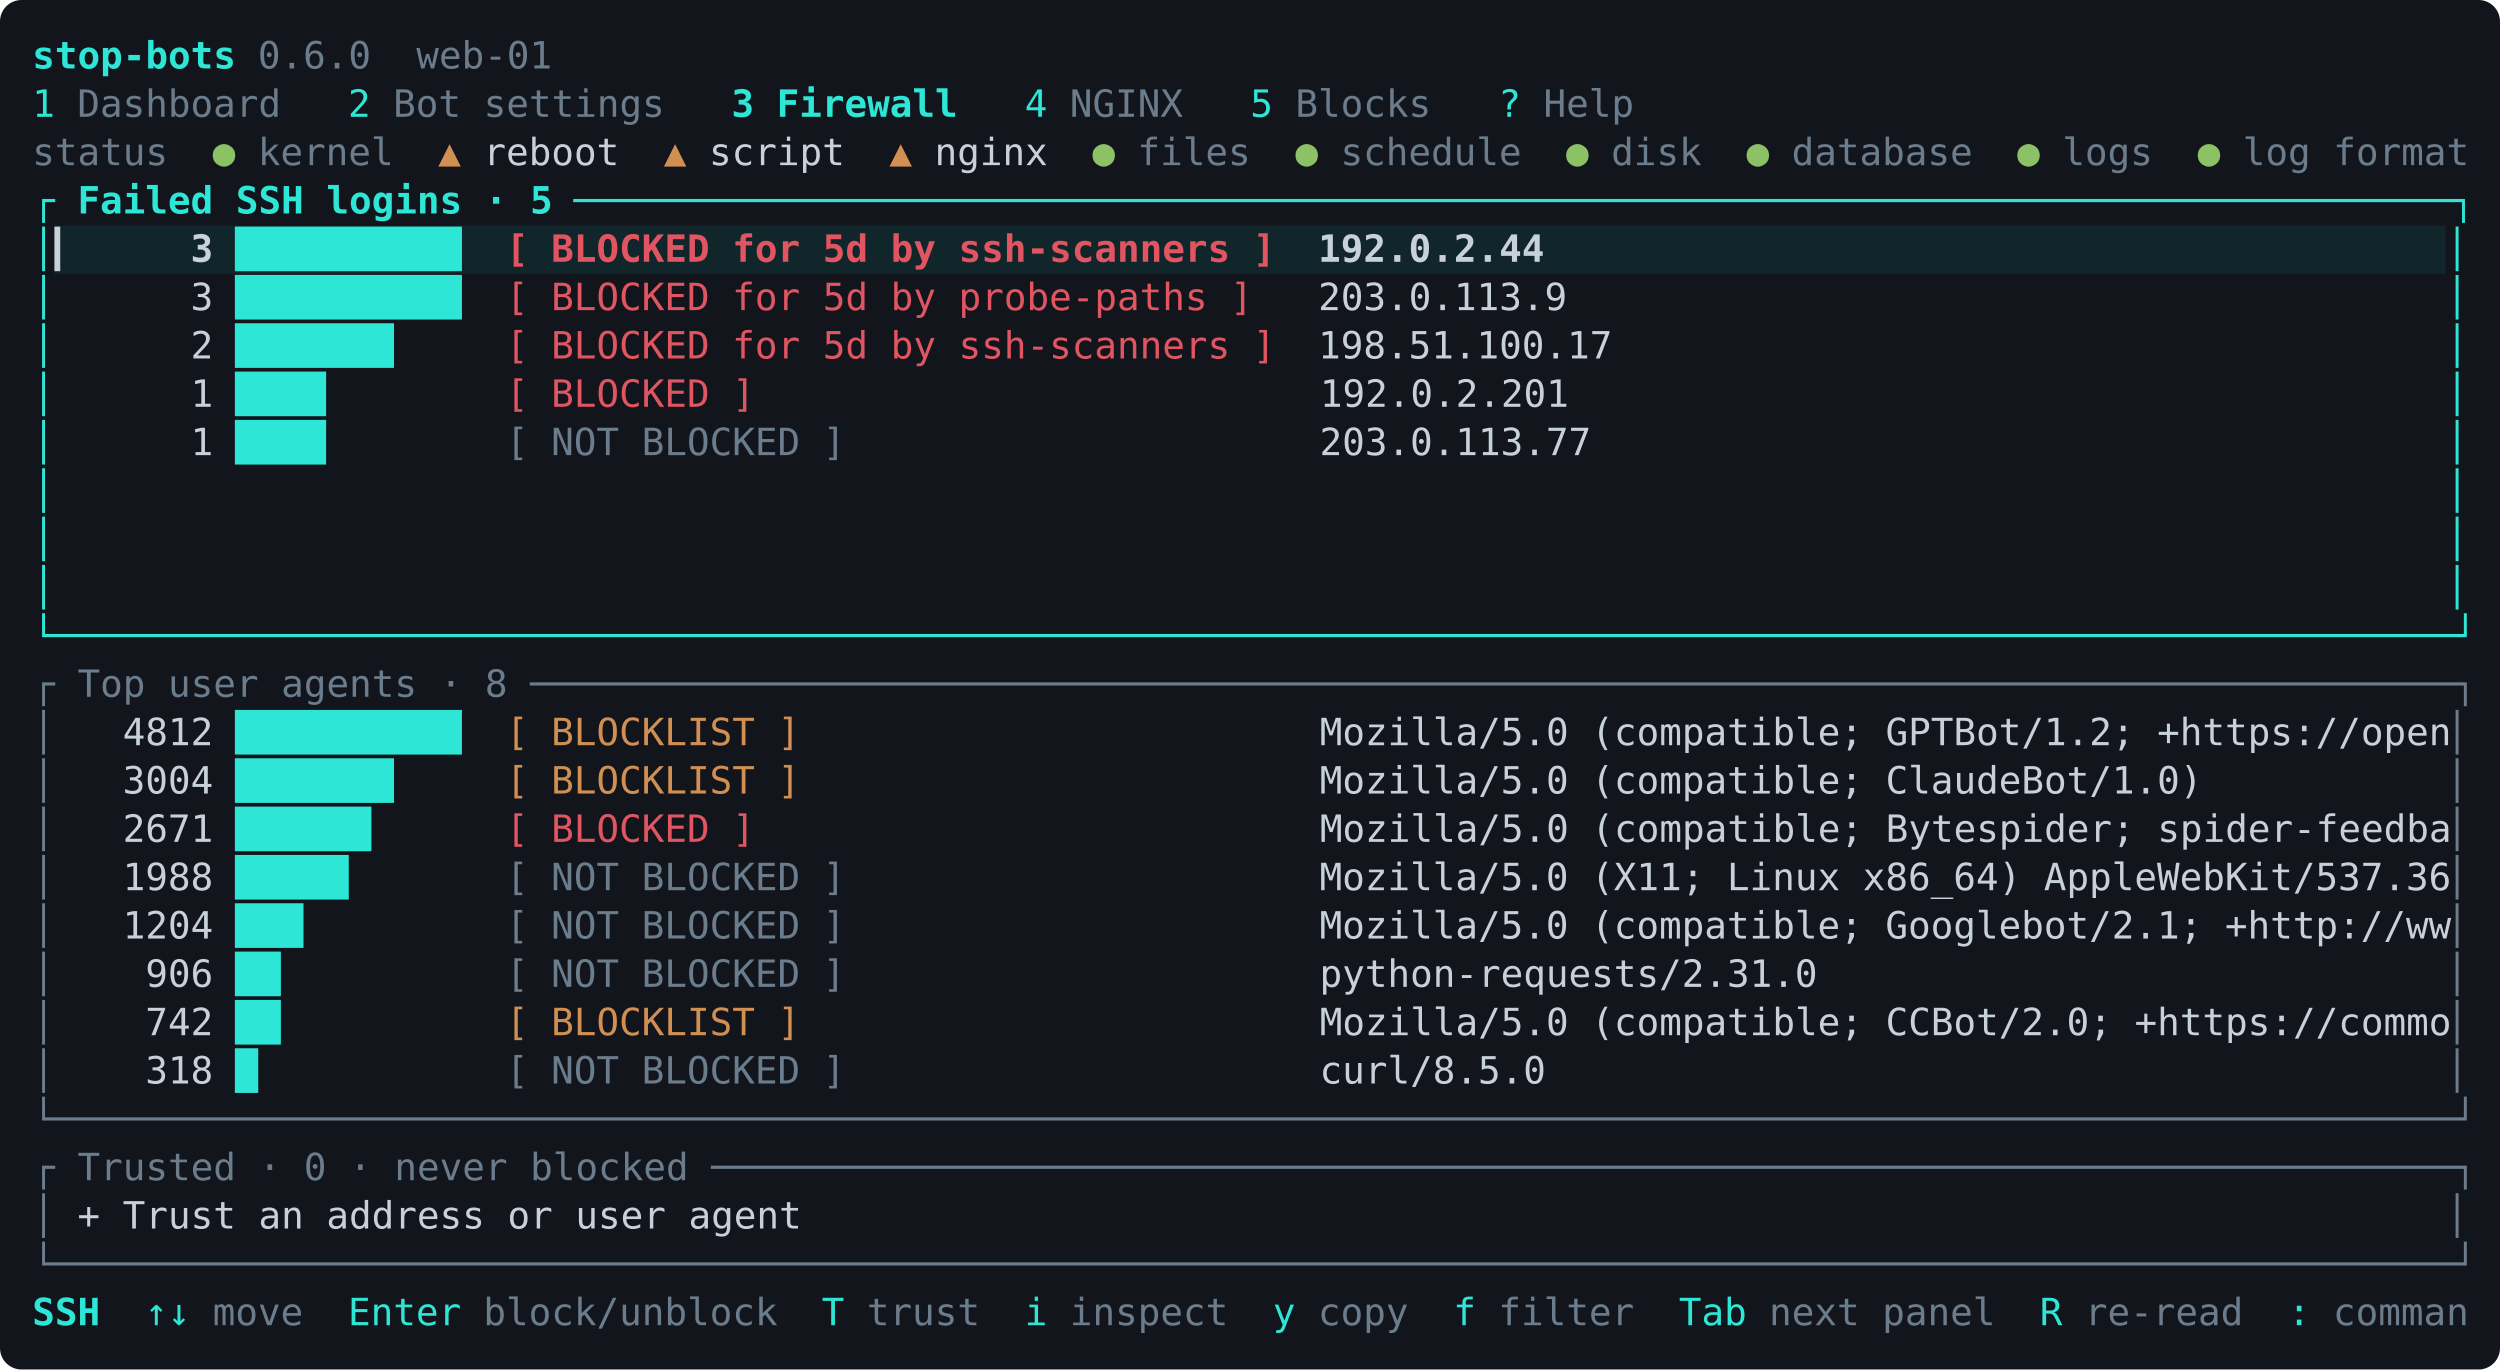
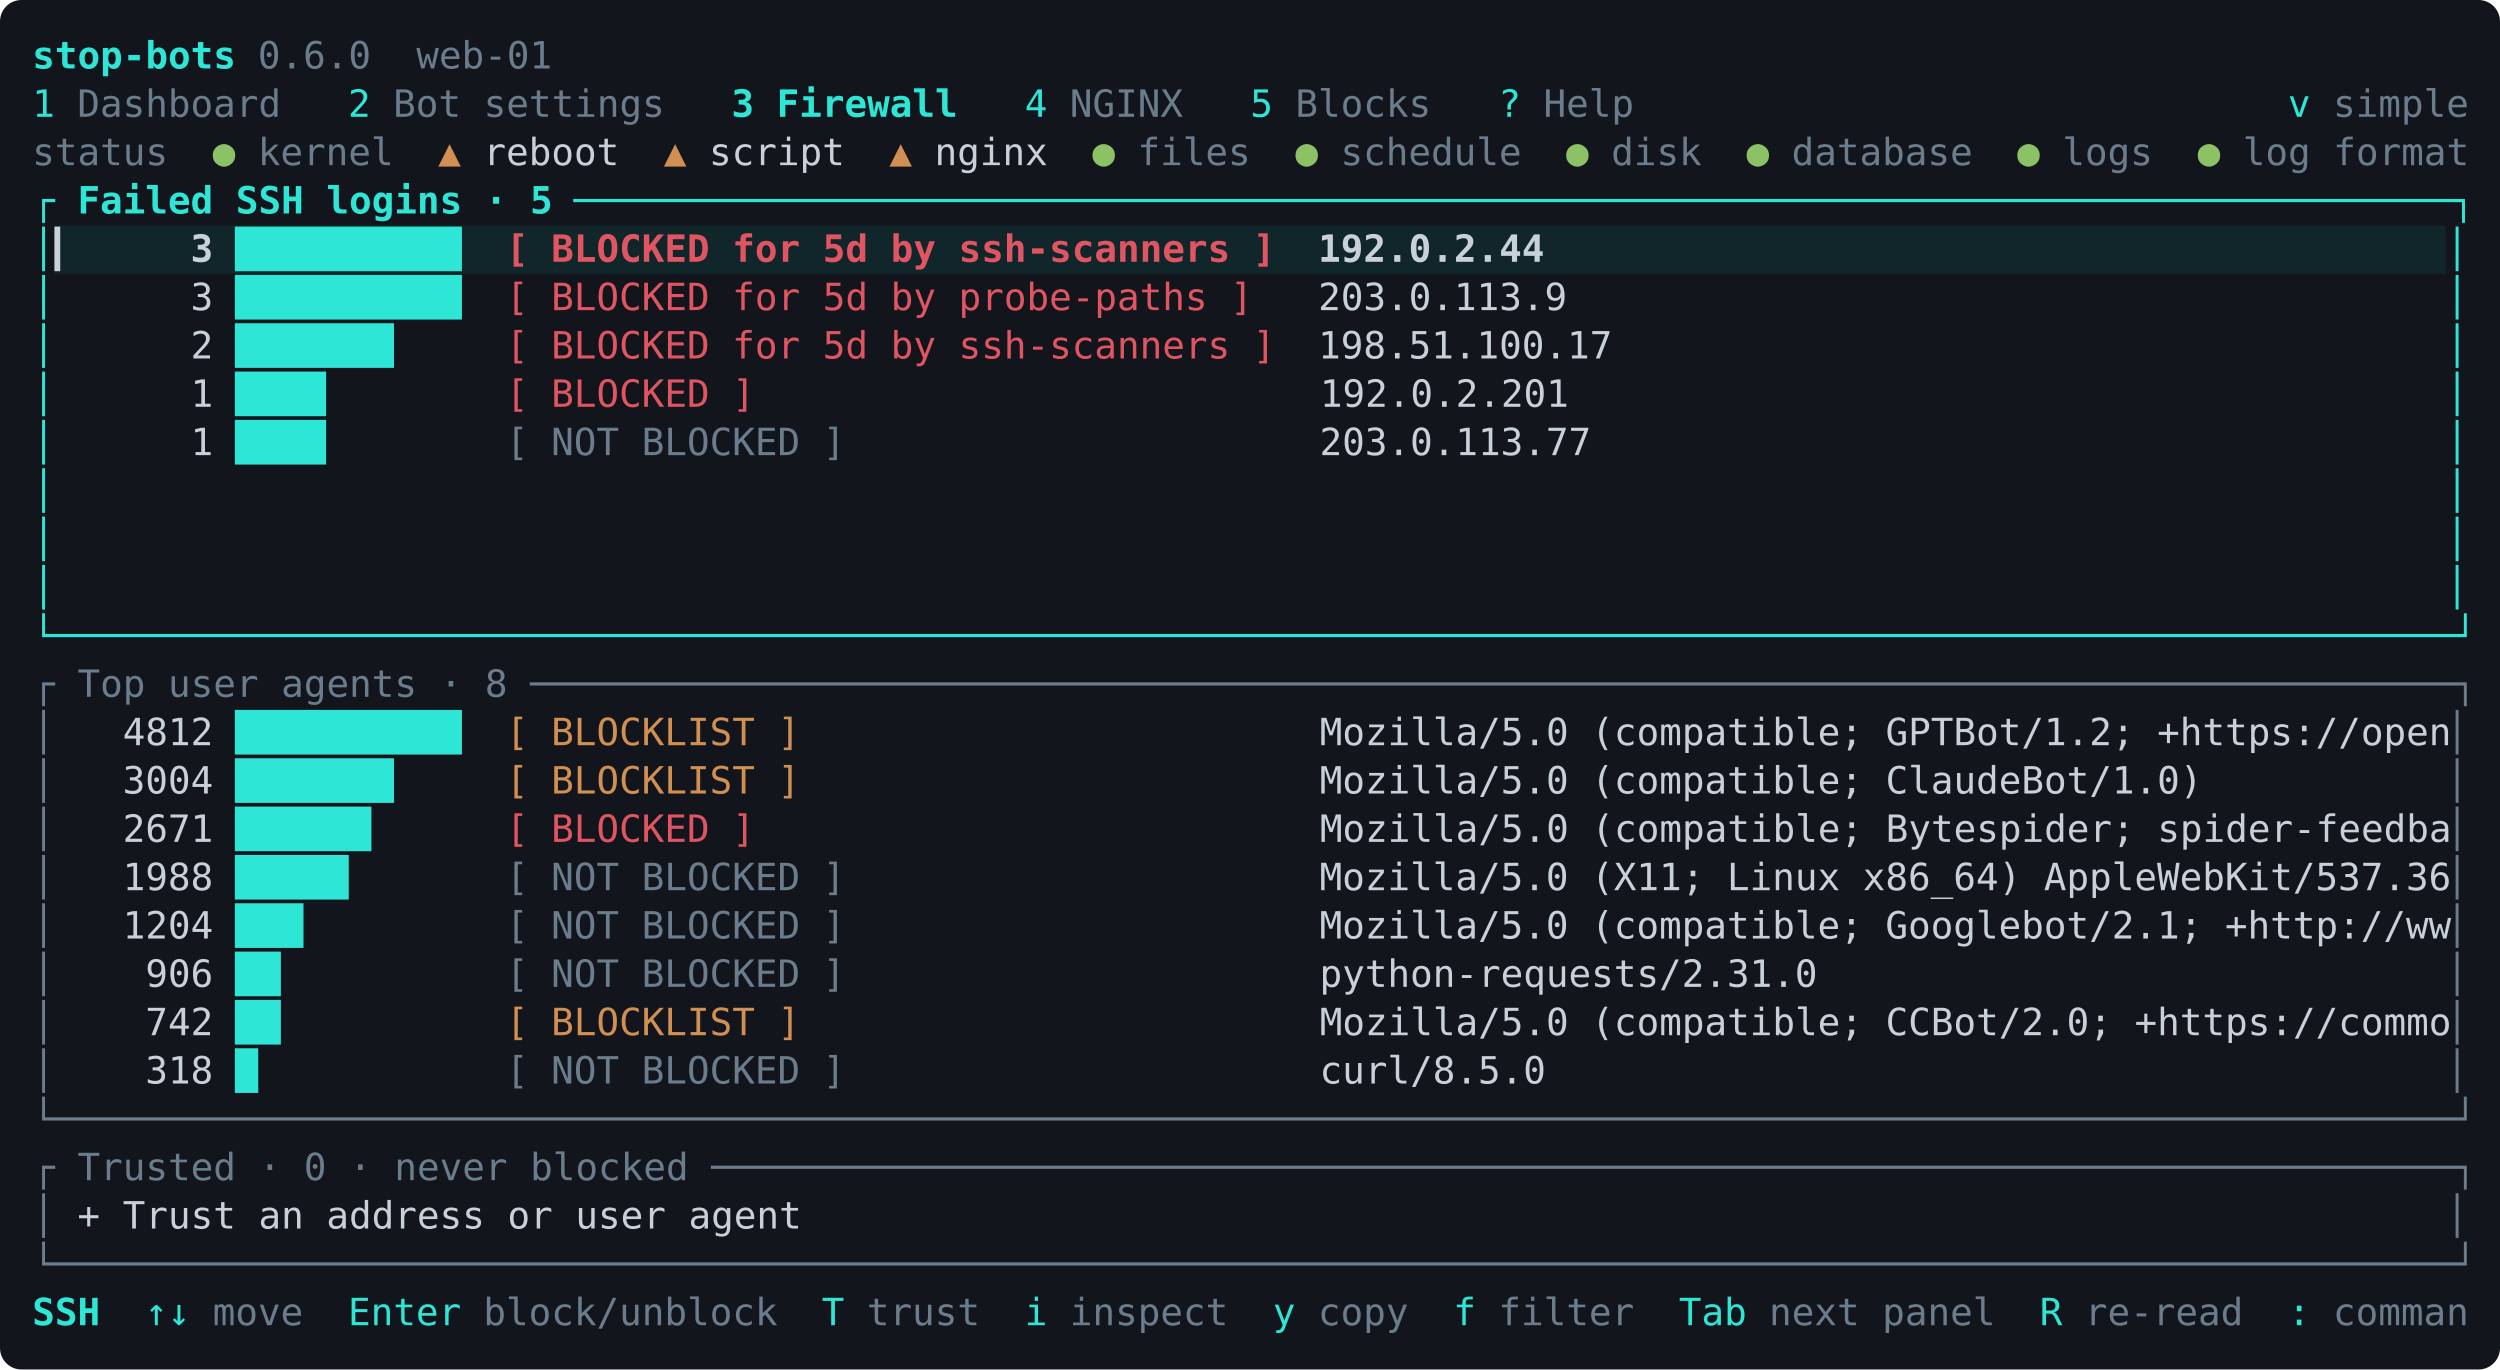
<svg xmlns="http://www.w3.org/2000/svg" viewBox="0 0 931 510" width="931" height="510" font-family="ui-monospace,SFMono-Regular,Menlo,Consolas,'DejaVu Sans Mono',monospace" font-size="14">
  <rect width="100%" height="100%" rx="8" fill="#12161c" />
  <rect x="20.4" y="84.0" width="67.2" height="18.0" fill="#10262a" />
  <rect x="87.6" y="84.0" width="84.0" height="18.0" fill="#10262a" />
  <rect x="171.6" y="84.0" width="16.8" height="18.0" fill="#10262a" />
  <rect x="188.4" y="84.0" width="285.6" height="18.0" fill="#10262a" />
  <rect x="474.0" y="84.0" width="436.8" height="18.0" fill="#10262a" />
  <text x="12.0" y="25.5" fill="#2ee6d6" textLength="75.6" lengthAdjust="spacingAndGlyphs" xml:space="preserve" font-weight="bold">stop-bots</text>
  <text x="87.6" y="25.5" fill="#6b7c8c" textLength="117.6" lengthAdjust="spacingAndGlyphs" xml:space="preserve"> 0.6.0  web-01</text>
  <text x="12.0" y="43.5" fill="#2ee6d6" textLength="8.4" lengthAdjust="spacingAndGlyphs" xml:space="preserve">1</text>
  <text x="28.8" y="43.5" fill="#6b7c8c" textLength="75.6" lengthAdjust="spacingAndGlyphs" xml:space="preserve">Dashboard</text>
  <text x="129.6" y="43.5" fill="#2ee6d6" textLength="8.4" lengthAdjust="spacingAndGlyphs" xml:space="preserve">2</text>
  <text x="146.4" y="43.5" fill="#6b7c8c" textLength="100.8" lengthAdjust="spacingAndGlyphs" xml:space="preserve">Bot settings</text>
  <text x="272.4" y="43.5" fill="#2ee6d6" textLength="8.4" lengthAdjust="spacingAndGlyphs" xml:space="preserve" font-weight="bold">3</text>
  <text x="289.2" y="43.5" fill="#2ee6d6" textLength="67.2" lengthAdjust="spacingAndGlyphs" xml:space="preserve" font-weight="bold">Firewall</text>
  <text x="381.6" y="43.5" fill="#2ee6d6" textLength="8.4" lengthAdjust="spacingAndGlyphs" xml:space="preserve">4</text>
  <text x="398.4" y="43.5" fill="#6b7c8c" textLength="42.0" lengthAdjust="spacingAndGlyphs" xml:space="preserve">NGINX</text>
  <text x="465.6" y="43.5" fill="#2ee6d6" textLength="8.4" lengthAdjust="spacingAndGlyphs" xml:space="preserve">5</text>
  <text x="482.4" y="43.5" fill="#6b7c8c" textLength="50.4" lengthAdjust="spacingAndGlyphs" xml:space="preserve">Blocks</text>
  <text x="558.0" y="43.5" fill="#2ee6d6" textLength="8.4" lengthAdjust="spacingAndGlyphs" xml:space="preserve">?</text>
  <text x="574.8" y="43.5" fill="#6b7c8c" textLength="33.6" lengthAdjust="spacingAndGlyphs" xml:space="preserve">Help</text>
+   <text x="852.0" y="43.5" fill="#2ee6d6" textLength="8.4" lengthAdjust="spacingAndGlyphs" xml:space="preserve">v</text>
+   <text x="860.4" y="43.5" fill="#6b7c8c" textLength="58.8" lengthAdjust="spacingAndGlyphs" xml:space="preserve"> simple</text>
  <text x="12.0" y="61.5" fill="#6b7c8c" textLength="50.4" lengthAdjust="spacingAndGlyphs" xml:space="preserve">status</text>
  <text x="79.2" y="61.5" fill="#8cc265" textLength="8.4" lengthAdjust="spacingAndGlyphs" xml:space="preserve">●</text>
  <text x="96.0" y="61.5" fill="#6b7c8c" textLength="50.4" lengthAdjust="spacingAndGlyphs" xml:space="preserve">kernel</text>
  <text x="163.2" y="61.5" fill="#d18f52" textLength="8.4" lengthAdjust="spacingAndGlyphs" xml:space="preserve">▲</text>
  <text x="171.6" y="61.5" fill="#c8d0da" textLength="75.6" lengthAdjust="spacingAndGlyphs" xml:space="preserve"> reboot  </text>
  <text x="247.2" y="61.5" fill="#d18f52" textLength="8.4" lengthAdjust="spacingAndGlyphs" xml:space="preserve">▲</text>
  <text x="255.6" y="61.5" fill="#c8d0da" textLength="75.6" lengthAdjust="spacingAndGlyphs" xml:space="preserve"> script  </text>
  <text x="331.2" y="61.5" fill="#d18f52" textLength="8.4" lengthAdjust="spacingAndGlyphs" xml:space="preserve">▲</text>
  <text x="339.6" y="61.5" fill="#c8d0da" textLength="67.2" lengthAdjust="spacingAndGlyphs" xml:space="preserve"> nginx  </text>
  <text x="406.8" y="61.5" fill="#8cc265" textLength="8.4" lengthAdjust="spacingAndGlyphs" xml:space="preserve">●</text>
  <text x="423.6" y="61.5" fill="#6b7c8c" textLength="42.0" lengthAdjust="spacingAndGlyphs" xml:space="preserve">files</text>
  <text x="482.4" y="61.5" fill="#8cc265" textLength="8.4" lengthAdjust="spacingAndGlyphs" xml:space="preserve">●</text>
  <text x="499.2" y="61.5" fill="#6b7c8c" textLength="67.2" lengthAdjust="spacingAndGlyphs" xml:space="preserve">schedule</text>
  <text x="583.2" y="61.5" fill="#8cc265" textLength="8.4" lengthAdjust="spacingAndGlyphs" xml:space="preserve">●</text>
  <text x="600.0" y="61.5" fill="#6b7c8c" textLength="33.6" lengthAdjust="spacingAndGlyphs" xml:space="preserve">disk</text>
  <text x="650.4" y="61.5" fill="#8cc265" textLength="8.4" lengthAdjust="spacingAndGlyphs" xml:space="preserve">●</text>
  <text x="667.2" y="61.5" fill="#6b7c8c" textLength="67.2" lengthAdjust="spacingAndGlyphs" xml:space="preserve">database</text>
  <text x="751.2" y="61.5" fill="#8cc265" textLength="8.4" lengthAdjust="spacingAndGlyphs" xml:space="preserve">●</text>
  <text x="768.0" y="61.5" fill="#6b7c8c" textLength="33.6" lengthAdjust="spacingAndGlyphs" xml:space="preserve">logs</text>
  <text x="818.4" y="61.5" fill="#8cc265" textLength="8.4" lengthAdjust="spacingAndGlyphs" xml:space="preserve">●</text>
  <text x="835.2" y="61.5" fill="#6b7c8c" textLength="84.0" lengthAdjust="spacingAndGlyphs" xml:space="preserve">log format</text>
  <text x="12.0" y="79.5" fill="#2ee6d6" textLength="8.4" lengthAdjust="spacingAndGlyphs" xml:space="preserve">┌</text>
  <text x="20.4" y="79.5" fill="#2ee6d6" textLength="193.2" lengthAdjust="spacingAndGlyphs" xml:space="preserve" font-weight="bold"> Failed SSH logins · 5 </text>
  <text x="213.6" y="79.5" fill="#2ee6d6" textLength="705.6" lengthAdjust="spacingAndGlyphs" xml:space="preserve">───────────────────────────────────────────────────────────────────────────────────┐</text>
  <text x="12.0" y="97.5" fill="#2ee6d6" textLength="8.4" lengthAdjust="spacingAndGlyphs" xml:space="preserve">│</text>
  <text x="20.4" y="97.5" fill="#c8d0da" textLength="67.2" lengthAdjust="spacingAndGlyphs" xml:space="preserve" font-weight="bold">▎     3 </text>
  <text x="87.6" y="97.5" fill="#2ee6d6" textLength="84.0" lengthAdjust="spacingAndGlyphs" xml:space="preserve" font-weight="bold">██████████</text>
  <text x="188.4" y="97.5" fill="#e05561" textLength="285.6" lengthAdjust="spacingAndGlyphs" xml:space="preserve" font-weight="bold">[ BLOCKED for 5d by ssh-scanners ]</text>
  <text x="474.0" y="97.5" fill="#c8d0da" textLength="436.8" lengthAdjust="spacingAndGlyphs" xml:space="preserve" font-weight="bold">  192.0.2.44                                        </text>
  <text x="910.8" y="97.5" fill="#2ee6d6" textLength="8.4" lengthAdjust="spacingAndGlyphs" xml:space="preserve">│</text>
  <text x="12.0" y="115.5" fill="#2ee6d6" textLength="8.4" lengthAdjust="spacingAndGlyphs" xml:space="preserve">│</text>
  <text x="20.4" y="115.5" fill="#c8d0da" textLength="67.2" lengthAdjust="spacingAndGlyphs" xml:space="preserve">      3 </text>
  <text x="87.6" y="115.5" fill="#2ee6d6" textLength="84.0" lengthAdjust="spacingAndGlyphs" xml:space="preserve">██████████</text>
  <text x="188.4" y="115.5" fill="#e05561" textLength="277.2" lengthAdjust="spacingAndGlyphs" xml:space="preserve">[ BLOCKED for 5d by probe-paths ]</text>
  <text x="465.6" y="115.5" fill="#c8d0da" textLength="445.2" lengthAdjust="spacingAndGlyphs" xml:space="preserve">   203.0.113.9                                       </text>
  <text x="910.8" y="115.5" fill="#2ee6d6" textLength="8.4" lengthAdjust="spacingAndGlyphs" xml:space="preserve">│</text>
  <text x="12.0" y="133.5" fill="#2ee6d6" textLength="8.4" lengthAdjust="spacingAndGlyphs" xml:space="preserve">│</text>
  <text x="20.4" y="133.5" fill="#c8d0da" textLength="67.2" lengthAdjust="spacingAndGlyphs" xml:space="preserve">      2 </text>
  <text x="87.6" y="133.5" fill="#2ee6d6" textLength="84.0" lengthAdjust="spacingAndGlyphs" xml:space="preserve">███████   </text>
  <text x="188.4" y="133.5" fill="#e05561" textLength="285.6" lengthAdjust="spacingAndGlyphs" xml:space="preserve">[ BLOCKED for 5d by ssh-scanners ]</text>
  <text x="474.0" y="133.5" fill="#c8d0da" textLength="436.8" lengthAdjust="spacingAndGlyphs" xml:space="preserve">  198.51.100.17                                     </text>
  <text x="910.8" y="133.5" fill="#2ee6d6" textLength="8.4" lengthAdjust="spacingAndGlyphs" xml:space="preserve">│</text>
  <text x="12.0" y="151.5" fill="#2ee6d6" textLength="8.4" lengthAdjust="spacingAndGlyphs" xml:space="preserve">│</text>
  <text x="20.4" y="151.5" fill="#c8d0da" textLength="67.2" lengthAdjust="spacingAndGlyphs" xml:space="preserve">      1 </text>
  <text x="87.6" y="151.5" fill="#2ee6d6" textLength="84.0" lengthAdjust="spacingAndGlyphs" xml:space="preserve">████      </text>
  <text x="188.4" y="151.5" fill="#e05561" textLength="92.4" lengthAdjust="spacingAndGlyphs" xml:space="preserve">[ BLOCKED ]</text>
  <text x="280.8" y="151.5" fill="#c8d0da" textLength="630.0" lengthAdjust="spacingAndGlyphs" xml:space="preserve">                         192.0.2.201                                       </text>
  <text x="910.8" y="151.5" fill="#2ee6d6" textLength="8.4" lengthAdjust="spacingAndGlyphs" xml:space="preserve">│</text>
  <text x="12.0" y="169.5" fill="#2ee6d6" textLength="8.4" lengthAdjust="spacingAndGlyphs" xml:space="preserve">│</text>
  <text x="20.4" y="169.5" fill="#c8d0da" textLength="67.2" lengthAdjust="spacingAndGlyphs" xml:space="preserve">      1 </text>
  <text x="87.6" y="169.5" fill="#2ee6d6" textLength="84.0" lengthAdjust="spacingAndGlyphs" xml:space="preserve">████      </text>
  <text x="188.4" y="169.5" fill="#6b7c8c" textLength="126.0" lengthAdjust="spacingAndGlyphs" xml:space="preserve">[ NOT BLOCKED ]</text>
  <text x="314.4" y="169.5" fill="#c8d0da" textLength="596.4" lengthAdjust="spacingAndGlyphs" xml:space="preserve">                     203.0.113.77                                      </text>
  <text x="910.8" y="169.5" fill="#2ee6d6" textLength="8.4" lengthAdjust="spacingAndGlyphs" xml:space="preserve">│</text>
  <text x="12.0" y="187.5" fill="#2ee6d6" textLength="8.4" lengthAdjust="spacingAndGlyphs" xml:space="preserve">│</text>
  <text x="910.8" y="187.5" fill="#2ee6d6" textLength="8.4" lengthAdjust="spacingAndGlyphs" xml:space="preserve">│</text>
  <text x="12.0" y="205.5" fill="#2ee6d6" textLength="8.4" lengthAdjust="spacingAndGlyphs" xml:space="preserve">│</text>
  <text x="910.8" y="205.5" fill="#2ee6d6" textLength="8.4" lengthAdjust="spacingAndGlyphs" xml:space="preserve">│</text>
  <text x="12.0" y="223.5" fill="#2ee6d6" textLength="8.4" lengthAdjust="spacingAndGlyphs" xml:space="preserve">│</text>
  <text x="910.8" y="223.5" fill="#2ee6d6" textLength="8.4" lengthAdjust="spacingAndGlyphs" xml:space="preserve">│</text>
  <text x="12.0" y="241.5" fill="#2ee6d6" textLength="907.2" lengthAdjust="spacingAndGlyphs" xml:space="preserve">└──────────────────────────────────────────────────────────────────────────────────────────────────────────┘</text>
  <text x="12.0" y="259.5" fill="#6b7c8c" textLength="907.2" lengthAdjust="spacingAndGlyphs" xml:space="preserve">┌ Top user agents · 8 ─────────────────────────────────────────────────────────────────────────────────────┐</text>
  <text x="12.0" y="277.5" fill="#6b7c8c" textLength="8.4" lengthAdjust="spacingAndGlyphs" xml:space="preserve">│</text>
  <text x="20.4" y="277.5" fill="#c8d0da" textLength="67.2" lengthAdjust="spacingAndGlyphs" xml:space="preserve">   4812 </text>
  <text x="87.6" y="277.5" fill="#2ee6d6" textLength="84.0" lengthAdjust="spacingAndGlyphs" xml:space="preserve">██████████</text>
  <text x="188.4" y="277.5" fill="#d18f52" textLength="109.2" lengthAdjust="spacingAndGlyphs" xml:space="preserve">[ BLOCKLIST ]</text>
  <text x="297.6" y="277.5" fill="#c8d0da" textLength="613.2" lengthAdjust="spacingAndGlyphs" xml:space="preserve">                       Mozilla/5.0 (compatible; GPTBot/1.2; +https://open</text>
  <text x="910.8" y="277.5" fill="#6b7c8c" textLength="8.4" lengthAdjust="spacingAndGlyphs" xml:space="preserve">│</text>
  <text x="12.0" y="295.5" fill="#6b7c8c" textLength="8.4" lengthAdjust="spacingAndGlyphs" xml:space="preserve">│</text>
  <text x="20.4" y="295.5" fill="#c8d0da" textLength="67.2" lengthAdjust="spacingAndGlyphs" xml:space="preserve">   3004 </text>
  <text x="87.6" y="295.5" fill="#2ee6d6" textLength="84.0" lengthAdjust="spacingAndGlyphs" xml:space="preserve">███████   </text>
  <text x="188.4" y="295.5" fill="#d18f52" textLength="109.2" lengthAdjust="spacingAndGlyphs" xml:space="preserve">[ BLOCKLIST ]</text>
  <text x="297.6" y="295.5" fill="#c8d0da" textLength="613.2" lengthAdjust="spacingAndGlyphs" xml:space="preserve">                       Mozilla/5.0 (compatible; ClaudeBot/1.0)           </text>
  <text x="910.8" y="295.5" fill="#6b7c8c" textLength="8.4" lengthAdjust="spacingAndGlyphs" xml:space="preserve">│</text>
  <text x="12.0" y="313.5" fill="#6b7c8c" textLength="8.4" lengthAdjust="spacingAndGlyphs" xml:space="preserve">│</text>
  <text x="20.4" y="313.5" fill="#c8d0da" textLength="67.2" lengthAdjust="spacingAndGlyphs" xml:space="preserve">   2671 </text>
  <text x="87.6" y="313.5" fill="#2ee6d6" textLength="84.0" lengthAdjust="spacingAndGlyphs" xml:space="preserve">██████    </text>
  <text x="188.4" y="313.5" fill="#e05561" textLength="92.4" lengthAdjust="spacingAndGlyphs" xml:space="preserve">[ BLOCKED ]</text>
  <text x="280.8" y="313.5" fill="#c8d0da" textLength="630.0" lengthAdjust="spacingAndGlyphs" xml:space="preserve">                         Mozilla/5.0 (compatible; Bytespider; spider-feedba</text>
  <text x="910.8" y="313.5" fill="#6b7c8c" textLength="8.4" lengthAdjust="spacingAndGlyphs" xml:space="preserve">│</text>
  <text x="12.0" y="331.5" fill="#6b7c8c" textLength="8.4" lengthAdjust="spacingAndGlyphs" xml:space="preserve">│</text>
  <text x="20.4" y="331.5" fill="#c8d0da" textLength="67.2" lengthAdjust="spacingAndGlyphs" xml:space="preserve">   1988 </text>
  <text x="87.6" y="331.5" fill="#2ee6d6" textLength="84.0" lengthAdjust="spacingAndGlyphs" xml:space="preserve">█████     </text>
  <text x="188.4" y="331.5" fill="#6b7c8c" textLength="126.0" lengthAdjust="spacingAndGlyphs" xml:space="preserve">[ NOT BLOCKED ]</text>
  <text x="314.4" y="331.5" fill="#c8d0da" textLength="596.4" lengthAdjust="spacingAndGlyphs" xml:space="preserve">                     Mozilla/5.0 (X11; Linux x86_64) AppleWebKit/537.36</text>
  <text x="910.8" y="331.5" fill="#6b7c8c" textLength="8.4" lengthAdjust="spacingAndGlyphs" xml:space="preserve">│</text>
  <text x="12.0" y="349.5" fill="#6b7c8c" textLength="8.4" lengthAdjust="spacingAndGlyphs" xml:space="preserve">│</text>
  <text x="20.4" y="349.5" fill="#c8d0da" textLength="67.2" lengthAdjust="spacingAndGlyphs" xml:space="preserve">   1204 </text>
  <text x="87.6" y="349.5" fill="#2ee6d6" textLength="84.0" lengthAdjust="spacingAndGlyphs" xml:space="preserve">███       </text>
  <text x="188.4" y="349.5" fill="#6b7c8c" textLength="126.0" lengthAdjust="spacingAndGlyphs" xml:space="preserve">[ NOT BLOCKED ]</text>
  <text x="314.4" y="349.5" fill="#c8d0da" textLength="596.4" lengthAdjust="spacingAndGlyphs" xml:space="preserve">                     Mozilla/5.0 (compatible; Googlebot/2.1; +http://ww</text>
  <text x="910.8" y="349.5" fill="#6b7c8c" textLength="8.4" lengthAdjust="spacingAndGlyphs" xml:space="preserve">│</text>
  <text x="12.0" y="367.5" fill="#6b7c8c" textLength="8.4" lengthAdjust="spacingAndGlyphs" xml:space="preserve">│</text>
  <text x="20.4" y="367.5" fill="#c8d0da" textLength="67.2" lengthAdjust="spacingAndGlyphs" xml:space="preserve">    906 </text>
  <text x="87.6" y="367.5" fill="#2ee6d6" textLength="84.0" lengthAdjust="spacingAndGlyphs" xml:space="preserve">██        </text>
  <text x="188.4" y="367.5" fill="#6b7c8c" textLength="126.0" lengthAdjust="spacingAndGlyphs" xml:space="preserve">[ NOT BLOCKED ]</text>
  <text x="314.4" y="367.5" fill="#c8d0da" textLength="596.4" lengthAdjust="spacingAndGlyphs" xml:space="preserve">                     python-requests/2.31.0                            </text>
  <text x="910.8" y="367.5" fill="#6b7c8c" textLength="8.4" lengthAdjust="spacingAndGlyphs" xml:space="preserve">│</text>
  <text x="12.0" y="385.5" fill="#6b7c8c" textLength="8.4" lengthAdjust="spacingAndGlyphs" xml:space="preserve">│</text>
  <text x="20.4" y="385.5" fill="#c8d0da" textLength="67.2" lengthAdjust="spacingAndGlyphs" xml:space="preserve">    742 </text>
  <text x="87.6" y="385.5" fill="#2ee6d6" textLength="84.0" lengthAdjust="spacingAndGlyphs" xml:space="preserve">██        </text>
  <text x="188.4" y="385.5" fill="#d18f52" textLength="109.2" lengthAdjust="spacingAndGlyphs" xml:space="preserve">[ BLOCKLIST ]</text>
  <text x="297.6" y="385.5" fill="#c8d0da" textLength="613.2" lengthAdjust="spacingAndGlyphs" xml:space="preserve">                       Mozilla/5.0 (compatible; CCBot/2.0; +https://commo</text>
  <text x="910.8" y="385.5" fill="#6b7c8c" textLength="8.4" lengthAdjust="spacingAndGlyphs" xml:space="preserve">│</text>
  <text x="12.0" y="403.5" fill="#6b7c8c" textLength="8.4" lengthAdjust="spacingAndGlyphs" xml:space="preserve">│</text>
  <text x="20.4" y="403.5" fill="#c8d0da" textLength="67.2" lengthAdjust="spacingAndGlyphs" xml:space="preserve">    318 </text>
  <text x="87.6" y="403.5" fill="#2ee6d6" textLength="84.0" lengthAdjust="spacingAndGlyphs" xml:space="preserve">█         </text>
  <text x="188.4" y="403.5" fill="#6b7c8c" textLength="126.0" lengthAdjust="spacingAndGlyphs" xml:space="preserve">[ NOT BLOCKED ]</text>
  <text x="314.4" y="403.5" fill="#c8d0da" textLength="596.4" lengthAdjust="spacingAndGlyphs" xml:space="preserve">                     curl/8.5.0                                        </text>
  <text x="910.8" y="403.5" fill="#6b7c8c" textLength="8.4" lengthAdjust="spacingAndGlyphs" xml:space="preserve">│</text>
  <text x="12.0" y="421.5" fill="#6b7c8c" textLength="907.2" lengthAdjust="spacingAndGlyphs" xml:space="preserve">└──────────────────────────────────────────────────────────────────────────────────────────────────────────┘</text>
  <text x="12.0" y="439.5" fill="#6b7c8c" textLength="907.2" lengthAdjust="spacingAndGlyphs" xml:space="preserve">┌ Trusted · 0 · never blocked ─────────────────────────────────────────────────────────────────────────────┐</text>
  <text x="12.0" y="457.5" fill="#6b7c8c" textLength="8.4" lengthAdjust="spacingAndGlyphs" xml:space="preserve">│</text>
  <text x="20.4" y="457.5" fill="#c8d0da" textLength="890.4" lengthAdjust="spacingAndGlyphs" xml:space="preserve"> + Trust an address or user agent                                                                         </text>
  <text x="910.8" y="457.5" fill="#6b7c8c" textLength="8.4" lengthAdjust="spacingAndGlyphs" xml:space="preserve">│</text>
  <text x="12.0" y="475.5" fill="#6b7c8c" textLength="907.2" lengthAdjust="spacingAndGlyphs" xml:space="preserve">└──────────────────────────────────────────────────────────────────────────────────────────────────────────┘</text>
  <text x="12.0" y="493.5" fill="#2ee6d6" textLength="25.2" lengthAdjust="spacingAndGlyphs" xml:space="preserve" font-weight="bold">SSH</text>
  <text x="54.0" y="493.5" fill="#2ee6d6" textLength="16.8" lengthAdjust="spacingAndGlyphs" xml:space="preserve">↑↓</text>
  <text x="79.2" y="493.5" fill="#6b7c8c" textLength="33.6" lengthAdjust="spacingAndGlyphs" xml:space="preserve">move</text>
  <text x="129.6" y="493.5" fill="#2ee6d6" textLength="42.0" lengthAdjust="spacingAndGlyphs" xml:space="preserve">Enter</text>
  <text x="180.0" y="493.5" fill="#6b7c8c" textLength="109.2" lengthAdjust="spacingAndGlyphs" xml:space="preserve">block/unblock</text>
  <text x="306.0" y="493.5" fill="#2ee6d6" textLength="8.4" lengthAdjust="spacingAndGlyphs" xml:space="preserve">T</text>
  <text x="322.8" y="493.5" fill="#6b7c8c" textLength="42.0" lengthAdjust="spacingAndGlyphs" xml:space="preserve">trust</text>
  <text x="381.6" y="493.5" fill="#2ee6d6" textLength="8.4" lengthAdjust="spacingAndGlyphs" xml:space="preserve">i</text>
  <text x="398.4" y="493.5" fill="#6b7c8c" textLength="58.8" lengthAdjust="spacingAndGlyphs" xml:space="preserve">inspect</text>
  <text x="474.0" y="493.5" fill="#2ee6d6" textLength="8.4" lengthAdjust="spacingAndGlyphs" xml:space="preserve">y</text>
  <text x="490.8" y="493.5" fill="#6b7c8c" textLength="33.6" lengthAdjust="spacingAndGlyphs" xml:space="preserve">copy</text>
  <text x="541.2" y="493.5" fill="#2ee6d6" textLength="8.4" lengthAdjust="spacingAndGlyphs" xml:space="preserve">f</text>
  <text x="558.0" y="493.5" fill="#6b7c8c" textLength="50.4" lengthAdjust="spacingAndGlyphs" xml:space="preserve">filter</text>
  <text x="625.2" y="493.5" fill="#2ee6d6" textLength="25.2" lengthAdjust="spacingAndGlyphs" xml:space="preserve">Tab</text>
  <text x="658.8" y="493.5" fill="#6b7c8c" textLength="84.0" lengthAdjust="spacingAndGlyphs" xml:space="preserve">next panel</text>
  <text x="759.6" y="493.5" fill="#2ee6d6" textLength="8.4" lengthAdjust="spacingAndGlyphs" xml:space="preserve">R</text>
  <text x="776.4" y="493.5" fill="#6b7c8c" textLength="58.8" lengthAdjust="spacingAndGlyphs" xml:space="preserve">re-read</text>
  <text x="852.0" y="493.5" fill="#2ee6d6" textLength="8.4" lengthAdjust="spacingAndGlyphs" xml:space="preserve">:</text>
  <text x="868.8" y="493.5" fill="#6b7c8c" textLength="50.4" lengthAdjust="spacingAndGlyphs" xml:space="preserve">comman</text>
</svg>
